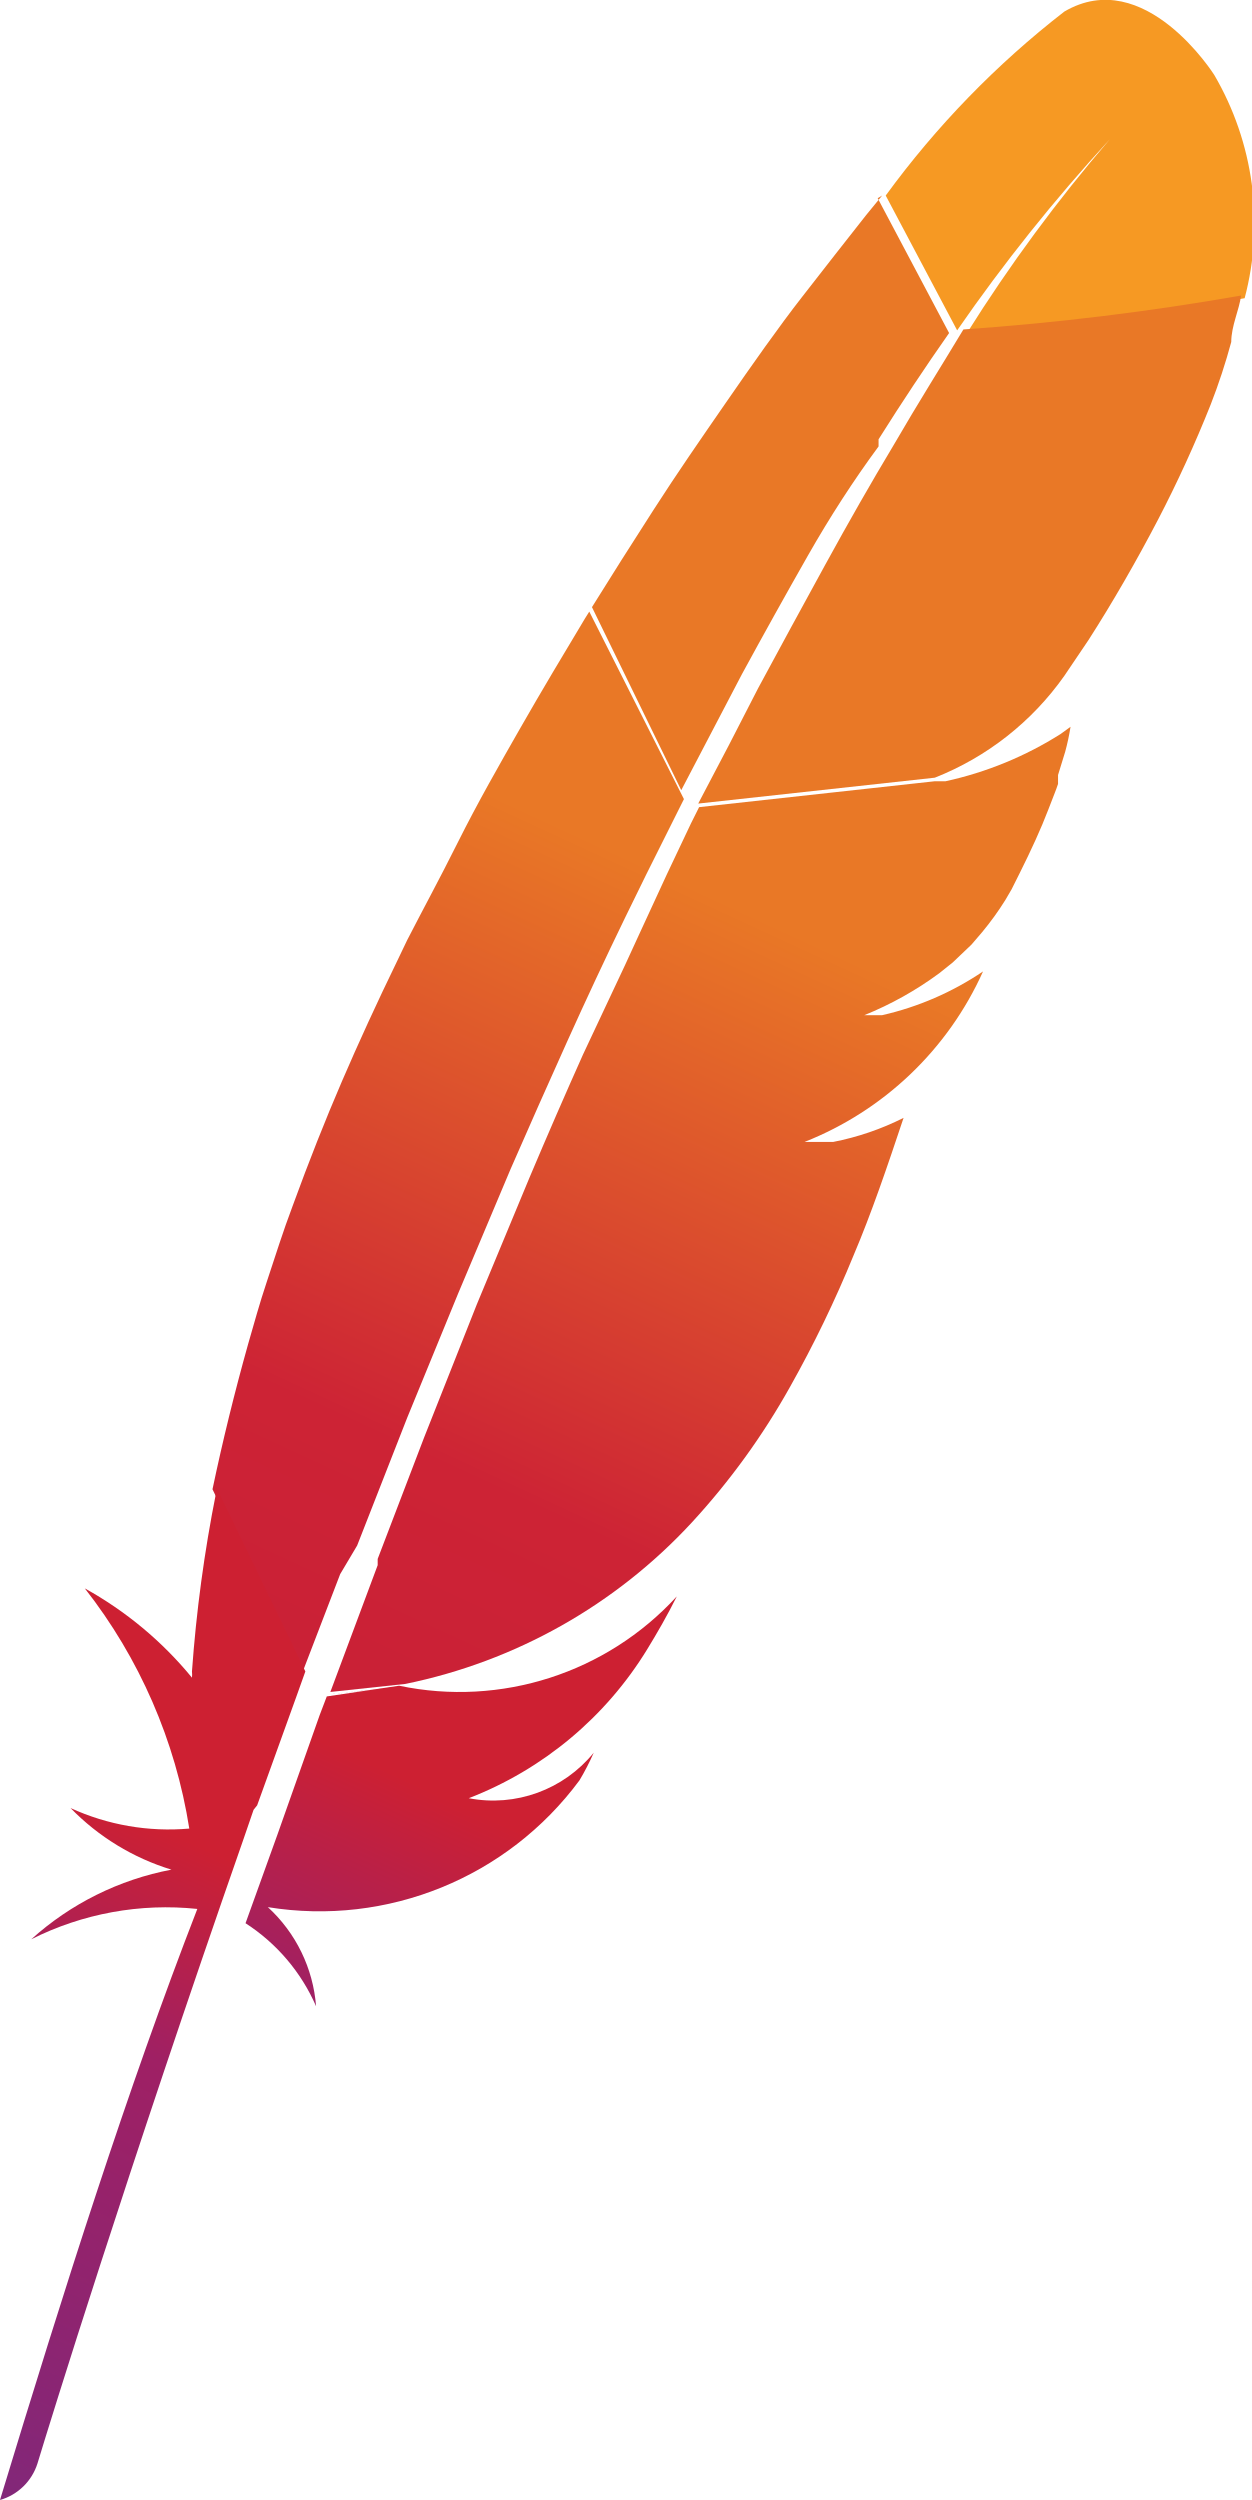
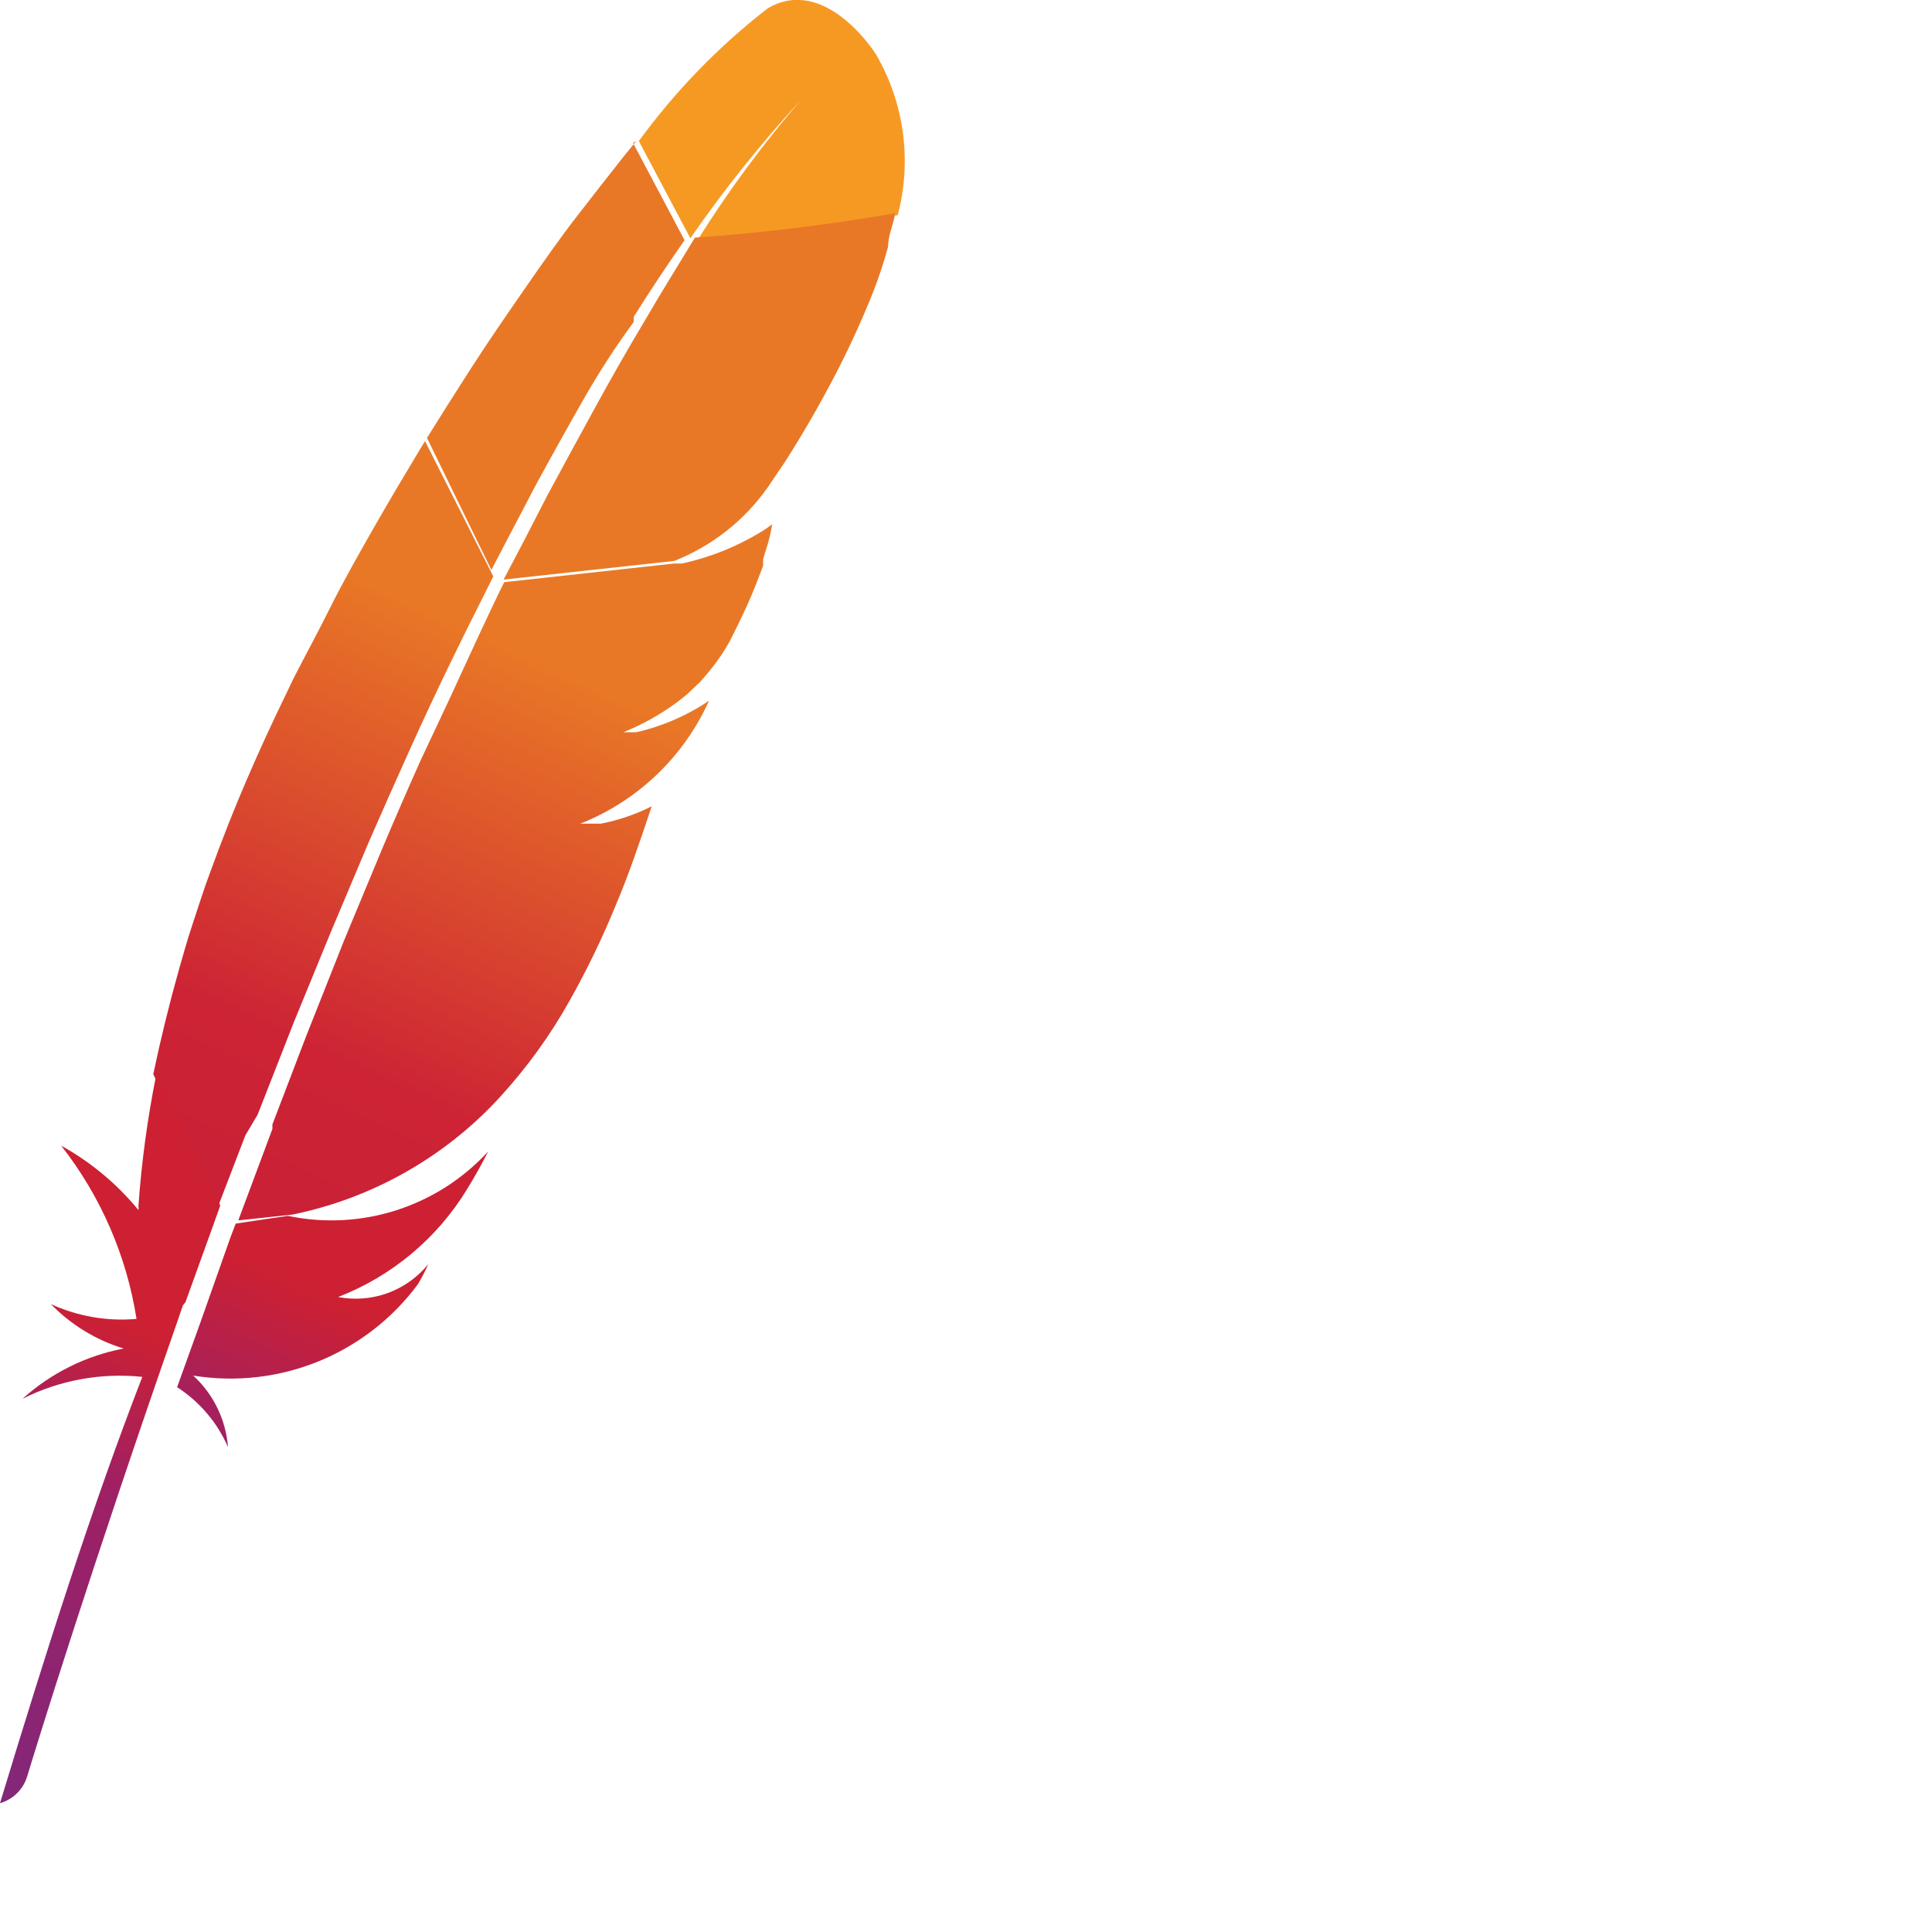
- <svg xmlns="http://www.w3.org/2000/svg" xmlns:xlink="http://www.w3.org/1999/xlink" viewBox="0 0 14.02 28">
-   <linearGradient id="a" gradientTransform="matrix(.4194521 -.9077775 .9077775 .4194521 2526.798 -5568.29)" gradientUnits="userSpaceOnUse" x1="-6122.8" x2="-6118.85" y1="66.3" y2="70.93">
-     <stop offset="0" stop-color="#f69923" />
-     <stop offset=".31" stop-color="#f79a23" />
-     <stop offset=".84" stop-color="#e97826" />
-   </linearGradient>
-   <linearGradient id="b" gradientTransform="matrix(.4194521 -.9077775 .9077775 .4194521 2526.798 -5568.29)" gradientUnits="userSpaceOnUse" x1="-6150.21" x2="-6121.99" y1="66.86" y2="66.86">
-     <stop offset=".32" stop-color="#9e2064" />
-     <stop offset=".63" stop-color="#c92037" />
-     <stop offset=".75" stop-color="#cd2335" />
-     <stop offset="1" stop-color="#e97826" />
-   </linearGradient>
-   <linearGradient id="c" x1="-6123.16" x2="-6119.21" xlink:href="#a" y1="66.61" y2="71.24" />
-   <linearGradient id="d" x1="-6150.21" x2="-6121.99" xlink:href="#b" y1="67.36" y2="67.36" />
-   <linearGradient id="e" gradientTransform="matrix(.4194521 -.9077775 .9077775 .4194521 2526.798 -5568.29)" gradientUnits="userSpaceOnUse" x1="-6146.8" x2="-6129.99" y1="69.7" y2="69.7">
-     <stop offset="0" stop-color="#282662" />
-     <stop offset=".1" stop-color="#662e8d" />
-     <stop offset=".79" stop-color="#9f2064" />
-     <stop offset=".95" stop-color="#cd2032" />
-   </linearGradient>
-   <linearGradient id="f" x1="-6148.62" x2="-6120.41" xlink:href="#b" y1="66.61" y2="66.61" />
-   <linearGradient id="g" x1="-6150.21" x2="-6121.99" xlink:href="#b" y1="66.59" y2="66.59" />
-   <linearGradient id="h" x1="-6148.62" x2="-6120.41" xlink:href="#b" y1="66.59" y2="66.59" />
-   <linearGradient id="i" x1="-6146.57" x2="-6131.74" xlink:href="#e" y1="66.99" y2="66.99" />
-   <linearGradient id="j" x1="-6148.62" x2="-6120.41" xlink:href="#b" y1="69.53" y2="69.53" />
-   <linearGradient id="k" x1="-6148.62" x2="-6120.41" xlink:href="#b" y1="70.33" y2="70.33" />
-   <linearGradient id="l" gradientTransform="matrix(.4793047 -.8776486 .8776486 .4793047 2886.02 -5402.01)" x1="-6148.62" x2="-6120.41" xlink:href="#b" y1="70.28" y2="70.28" />
-   <linearGradient id="m" gradientTransform="matrix(.5906057 -.8069603 .8069603 .5906057 3561.435 -4960.195)" x1="-6148.62" x2="-6120.41" xlink:href="#b" y1="70.28" y2="70.28" />
-   <linearGradient id="n" x1="-6146.8" x2="-6129.99" xlink:href="#e" y1="68.51" y2="68.51" />
-   <linearGradient id="o" x1="-6148.62" x2="-6120.41" xlink:href="#b" y1="68.51" y2="68.51" />
-   <linearGradient id="p" x1="-6150.37" x2="-6122.16" xlink:href="#b" y1="69.38" y2="69.38" />
-   <path d="m13.6.84s-.78-1.24-1.68-.71a10.26 10.26 0 0 0 -2 2.06l.8 1.51a19.74 19.74 0 0 1 1.71-2.14 17.86 17.86 0 0 0 -1.6 2.17 30.09 30.09 0 0 0 3.11-.39 3.29 3.29 0 0 0 -.34-2.5z" fill="url(#a)" />
-   <path d="m8.93 12.87h.3l-.3.05h.14-.14z" fill="#be202e" />
-   <path d="m8.93 12.87h.3l-.3.05h.14-.14z" fill="#be202e" opacity=".35" />
-   <path d="m9.54 11.49h.2-.24z" fill="#be202e" />
-   <path d="m9.54 11.49h.2-.24z" fill="#be202e" opacity=".35" />
-   <path d="m9.88 2.19-.18.22c-.23.29-.47.6-.72.92s-.56.76-.85 1.18-.54.78-.81 1.2-.46.72-.69 1.09l1 2.05.68-1.3q.37-.68.74-1.33t.79-1.22v-.08q.39-.62.79-1.19l-.8-1.51z" fill="url(#b)" />
-   <path d="m9.88 2.19.8 1.51z" fill="url(#c)" />
-   <path d="m9.88 2.19.8 1.51z" fill="url(#d)" />
-   <path d="m3.66 19-.08.21-.41 1.16-.06.17-.36 1a2.11 2.11 0 0 1 .79.93 1.68 1.68 0 0 0 -.54-1.11 3.62 3.62 0 0 0 3.49-1.42 2.8 2.8 0 0 0 .16-.31 1.45 1.45 0 0 1 -1.4.51 4.06 4.06 0 0 0 2-1.67c.11-.18.22-.37.33-.59a3.3 3.3 0 0 1 -3.11 1z" fill="url(#e)" />
-   <path d="m6.6 6.85-.05.08c-.24.4-.48.8-.72 1.22s-.48.84-.7 1.28-.38.73-.57 1.1l-.11.23q-.34.7-.62 1.35t-.55 1.39c-.11.29-.2.58-.29.85s-.14.46-.21.7q-.23.82-.4 1.63l1 2.07.43-1.12.19-.32.56-1.43.57-1.39.59-1.4q.31-.71.63-1.42t.65-1.39l.24-.49.42-.84z" fill="url(#f)" />
-   <path d="m6.6 6.85 1.04 2.05z" fill="url(#g)" />
-   <path d="m6.6 6.85 1.04 2.05z" fill="url(#h)" />
-   <path d="m2.88 20.22.44-1.22.1-.28-1-2.07v.07a16.07 16.07 0 0 0 -.27 2 .32.32 0 0 1 0 .07 4.15 4.15 0 0 0 -1.2-1 5.83 5.83 0 0 1 1.17 2.69 2.64 2.64 0 0 1 -1.33-.23 2.66 2.66 0 0 0 1.13.69 3.25 3.25 0 0 0 -1.57.78 3.36 3.36 0 0 1 1.86-.34c-.78 2.01-1.49 4.25-2.21 6.62a.62.62 0 0 0 .42-.41c.13-.43 1-3.25 2.31-7l.11-.32z" fill="url(#i)" />
-   <path d="m10.59 8.75h-.12l-2.64.29-.09.18-.27.57-.3.65-.17.37-.47 1q-.3.67-.6 1.38l-.59 1.42-.59 1.49-.52 1.36v.07l-.53 1.42.84-.09a6 6 0 0 0 3.21-1.81 8 8 0 0 0 1.1-1.52 13.14 13.14 0 0 0 .71-1.47c.2-.47.38-1 .56-1.54a3.05 3.05 0 0 1 -.79.27h-.32a3.67 3.67 0 0 0 2-1.91 3.34 3.34 0 0 1 -1.13.49h-.2a3.83 3.83 0 0 0 .84-.47l.15-.12.21-.2.12-.14a3.27 3.27 0 0 0 .26-.36l.07-.12.09-.18c.13-.26.24-.5.32-.71s.08-.2.11-.29v-.1l.08-.26a2.6 2.6 0 0 0 .06-.28l-.11.08a4 4 0 0 1 -1.29.53z" fill="url(#j)" />
-   <path d="m8.91 12.87h.02z" fill="#be202e" />
-   <path d="m8.91 12.87h.02z" fill="#be202e" opacity=".35" />
-   <path d="m8.91 12.87h.02z" fill="url(#k)" />
-   <circle cx="9.5" cy="11.5" fill="#be202e" transform="matrix(.9980157 -.06296471 .06296471 .9980157 -.710002 .619999)" />
-   <circle cx="9.5" cy="11.5" fill="#be202e" opacity=".35" transform="matrix(.9980157 -.06296471 .06296471 .9980157 -.710002 .619999)" />
-   <circle cx="9.5" cy="11.5" fill="url(#l)" transform="matrix(.9980157 -.06296471 .06296471 .9980157 -.710002 .619999)" />
-   <circle cx="9.5" cy="11.5" fill="#be202e" transform="matrix(.9808533 -.194748 .194748 .9808533 -2.060102 2.069938)" />
-   <circle cx="9.5" cy="11.5" fill="#be202e" opacity=".35" transform="matrix(.9808533 -.194748 .194748 .9808533 -2.060102 2.069938)" />
-   <circle cx="9.5" cy="11.5" fill="url(#m)" transform="matrix(.9808533 -.194748 .194748 .9808533 -2.060102 2.069938)" />
-   <path d="m3.66 18.98.84-.09h-.01z" fill="url(#n)" />
-   <path d="m3.66 18.98.84-.09h-.01z" fill="url(#o)" />
-   <path d="m10 5q-.36.6-.76 1.33t-.75 1.38q-.32.63-.67 1.29l2.65-.29a3.22 3.22 0 0 0 1.45-1.14l.27-.4c.27-.42.54-.89.78-1.35a14.07 14.07 0 0 0 .59-1.29 6.78 6.78 0 0 0 .23-.7c0-.18.09-.36.11-.52a30.14 30.14 0 0 1 -3.11.38c-.24.4-.5.81-.79 1.31z" fill="url(#p)" />
-   <g fill="none">
-     <path d="m9.07 12.85h-.14" />
-     <path d="m9.07 12.85h-.14" opacity=".35" />
-     <path d="m9.5 11.5h.01" />
-     <path d="m9.5 11.5h.01" opacity=".35" />
-     <path d="m9.51 11.5.03-.01" />
-     <path d="m9.51 11.5.03-.01" opacity=".35" />
-     <path d="m9.49 11.5h.01" />
-     <path d="m9.49 11.5h.01" opacity=".35" />
+ <svg xmlns="http://www.w3.org/2000/svg" xmlns:xlink="http://www.w3.org/1999/xlink" viewBox="0 0 30 30">
+   <g style="transform:translate(25%, 5%)">
+     <linearGradient id="a" gradientTransform="matrix(.4194521 -.9077775 .9077775 .4194521 2526.798 -5568.29)" gradientUnits="userSpaceOnUse" x1="-6122.8" x2="-6118.85" y1="66.3" y2="70.93">
+       <stop offset="0" stop-color="#f69923" />
+       <stop offset=".31" stop-color="#f79a23" />
+       <stop offset=".84" stop-color="#e97826" />
+     </linearGradient>
+     <linearGradient id="b" gradientTransform="matrix(.4194521 -.9077775 .9077775 .4194521 2526.798 -5568.29)" gradientUnits="userSpaceOnUse" x1="-6150.21" x2="-6121.99" y1="66.86" y2="66.86">
+       <stop offset=".32" stop-color="#9e2064" />
+       <stop offset=".63" stop-color="#c92037" />
+       <stop offset=".75" stop-color="#cd2335" />
+       <stop offset="1" stop-color="#e97826" />
+     </linearGradient>
+     <linearGradient id="c" x1="-6123.16" x2="-6119.21" xlink:href="#a" y1="66.61" y2="71.24" />
+     <linearGradient id="d" x1="-6150.21" x2="-6121.99" xlink:href="#b" y1="67.36" y2="67.36" />
+     <linearGradient id="e" gradientTransform="matrix(.4194521 -.9077775 .9077775 .4194521 2526.798 -5568.29)" gradientUnits="userSpaceOnUse" x1="-6146.8" x2="-6129.99" y1="69.7" y2="69.7">
+       <stop offset="0" stop-color="#282662" />
+       <stop offset=".1" stop-color="#662e8d" />
+       <stop offset=".79" stop-color="#9f2064" />
+       <stop offset=".95" stop-color="#cd2032" />
+     </linearGradient>
+     <linearGradient id="f" x1="-6148.62" x2="-6120.41" xlink:href="#b" y1="66.61" y2="66.61" />
+     <linearGradient id="g" x1="-6150.21" x2="-6121.99" xlink:href="#b" y1="66.59" y2="66.59" />
+     <linearGradient id="h" x1="-6148.62" x2="-6120.41" xlink:href="#b" y1="66.59" y2="66.59" />
+     <linearGradient id="i" x1="-6146.57" x2="-6131.74" xlink:href="#e" y1="66.99" y2="66.99" />
+     <linearGradient id="j" x1="-6148.62" x2="-6120.41" xlink:href="#b" y1="69.53" y2="69.53" />
+     <linearGradient id="k" x1="-6148.62" x2="-6120.41" xlink:href="#b" y1="70.33" y2="70.33" />
+     <linearGradient id="l" gradientTransform="matrix(.4793047 -.8776486 .8776486 .4793047 2886.02 -5402.01)" x1="-6148.62" x2="-6120.41" xlink:href="#b" y1="70.28" y2="70.28" />
+     <linearGradient id="m" gradientTransform="matrix(.5906057 -.8069603 .8069603 .5906057 3561.435 -4960.195)" x1="-6148.62" x2="-6120.41" xlink:href="#b" y1="70.28" y2="70.28" />
+     <linearGradient id="n" x1="-6146.8" x2="-6129.99" xlink:href="#e" y1="68.51" y2="68.51" />
+     <linearGradient id="o" x1="-6148.62" x2="-6120.41" xlink:href="#b" y1="68.51" y2="68.51" />
+     <linearGradient id="p" x1="-6150.37" x2="-6122.16" xlink:href="#b" y1="69.38" y2="69.38" />
+     <path d="m13.6.84s-.78-1.24-1.68-.71a10.26 10.26 0 0 0 -2 2.06l.8 1.51a19.74 19.74 0 0 1 1.71-2.14 17.86 17.86 0 0 0 -1.6 2.17 30.09 30.09 0 0 0 3.11-.39 3.29 3.29 0 0 0 -.34-2.5z" fill="url(#a)" />
+     <path d="m8.93 12.87h.3l-.3.05h.14-.14z" fill="#be202e" />
+     <path d="m8.93 12.87h.3l-.3.05h.14-.14z" fill="#be202e" opacity=".35" />
+     <path d="m9.54 11.49h.2-.24z" fill="#be202e" />
+     <path d="m9.54 11.49h.2-.24z" fill="#be202e" opacity=".35" />
+     <path d="m9.88 2.19-.18.22c-.23.29-.47.6-.72.92s-.56.76-.85 1.18-.54.78-.81 1.2-.46.72-.69 1.09l1 2.05.68-1.3q.37-.68.74-1.33t.79-1.22v-.08q.39-.62.79-1.19l-.8-1.51z" fill="url(#b)" />
+     <path d="m9.88 2.19.8 1.51z" fill="url(#c)" />
+     <path d="m9.88 2.19.8 1.51z" fill="url(#d)" />
+     <path d="m3.66 19-.08.21-.41 1.16-.06.17-.36 1a2.11 2.11 0 0 1 .79.93 1.68 1.68 0 0 0 -.54-1.11 3.62 3.62 0 0 0 3.49-1.42 2.8 2.8 0 0 0 .16-.31 1.45 1.45 0 0 1 -1.4.51 4.06 4.06 0 0 0 2-1.67c.11-.18.22-.37.33-.59a3.3 3.3 0 0 1 -3.11 1z" fill="url(#e)" />
+     <path d="m6.6 6.85-.05.08c-.24.4-.48.8-.72 1.22s-.48.84-.7 1.28-.38.73-.57 1.1l-.11.23q-.34.7-.62 1.35t-.55 1.39c-.11.29-.2.58-.29.85s-.14.46-.21.7q-.23.82-.4 1.63l1 2.07.43-1.12.19-.32.56-1.43.57-1.39.59-1.4q.31-.71.63-1.42t.65-1.39l.24-.49.42-.84z" fill="url(#f)" />
+     <path d="m6.6 6.85 1.04 2.05z" fill="url(#g)" />
+     <path d="m6.6 6.85 1.04 2.05z" fill="url(#h)" />
+     <path d="m2.88 20.22.44-1.22.1-.28-1-2.07v.07a16.07 16.07 0 0 0 -.27 2 .32.32 0 0 1 0 .07 4.15 4.15 0 0 0 -1.2-1 5.83 5.83 0 0 1 1.17 2.69 2.64 2.64 0 0 1 -1.33-.23 2.66 2.66 0 0 0 1.13.69 3.25 3.25 0 0 0 -1.57.78 3.36 3.36 0 0 1 1.86-.34c-.78 2.01-1.49 4.25-2.21 6.62a.62.62 0 0 0 .42-.41c.13-.43 1-3.25 2.31-7l.11-.32z" fill="url(#i)" />
+     <path d="m10.59 8.75h-.12l-2.64.29-.09.18-.27.57-.3.65-.17.37-.47 1q-.3.67-.6 1.38l-.59 1.42-.59 1.49-.52 1.36v.07l-.53 1.42.84-.09a6 6 0 0 0 3.21-1.81 8 8 0 0 0 1.1-1.52 13.14 13.14 0 0 0 .71-1.47c.2-.47.38-1 .56-1.54a3.05 3.05 0 0 1 -.79.27h-.32a3.67 3.67 0 0 0 2-1.91 3.34 3.34 0 0 1 -1.13.49h-.2a3.83 3.83 0 0 0 .84-.47l.15-.12.21-.2.12-.14a3.27 3.27 0 0 0 .26-.36l.07-.12.09-.18c.13-.26.24-.5.32-.71s.08-.2.11-.29v-.1l.08-.26a2.6 2.6 0 0 0 .06-.28l-.11.08a4 4 0 0 1 -1.29.53z" fill="url(#j)" />
+     <path d="m8.91 12.87h.02z" fill="#be202e" />
+     <path d="m8.91 12.87h.02z" fill="#be202e" opacity=".35" />
+     <path d="m8.91 12.87h.02z" fill="url(#k)" />
+     <circle cx="9.5" cy="11.5" fill="#be202e" transform="matrix(.9980157 -.06296471 .06296471 .9980157 -.710002 .619999)" />
+     <circle cx="9.5" cy="11.5" fill="#be202e" opacity=".35" transform="matrix(.9980157 -.06296471 .06296471 .9980157 -.710002 .619999)" />
+     <circle cx="9.5" cy="11.5" fill="url(#l)" transform="matrix(.9980157 -.06296471 .06296471 .9980157 -.710002 .619999)" />
+     <circle cx="9.5" cy="11.5" fill="#be202e" transform="matrix(.9808533 -.194748 .194748 .9808533 -2.060102 2.069938)" />
+     <circle cx="9.5" cy="11.5" fill="#be202e" opacity=".35" transform="matrix(.9808533 -.194748 .194748 .9808533 -2.060102 2.069938)" />
+     <circle cx="9.5" cy="11.5" fill="url(#m)" transform="matrix(.9808533 -.194748 .194748 .9808533 -2.060102 2.069938)" />
+     <path d="m3.66 18.98.84-.09h-.01z" fill="url(#n)" />
+     <path d="m3.66 18.98.84-.09h-.01z" fill="url(#o)" />
+     <path d="m10 5q-.36.6-.76 1.33t-.75 1.38q-.32.63-.67 1.29l2.65-.29a3.22 3.22 0 0 0 1.45-1.14l.27-.4c.27-.42.54-.89.78-1.35a14.07 14.07 0 0 0 .59-1.29 6.78 6.78 0 0 0 .23-.7c0-.18.09-.36.11-.52a30.14 30.14 0 0 1 -3.11.38c-.24.4-.5.81-.79 1.31z" fill="url(#p)" />
+     <g fill="none">
+       <path d="m9.07 12.85h-.14" />
+       <path d="m9.07 12.85h-.14" opacity=".35" />
+       <path d="m9.5 11.5h.01" />
+       <path d="m9.5 11.5h.01" opacity=".35" />
+       <path d="m9.51 11.5.03-.01" />
+       <path d="m9.51 11.5.03-.01" opacity=".35" />
+       <path d="m9.49 11.5h.01" />
+       <path d="m9.49 11.5h.01" opacity=".35" />
+     </g>
  </g>
</svg>
